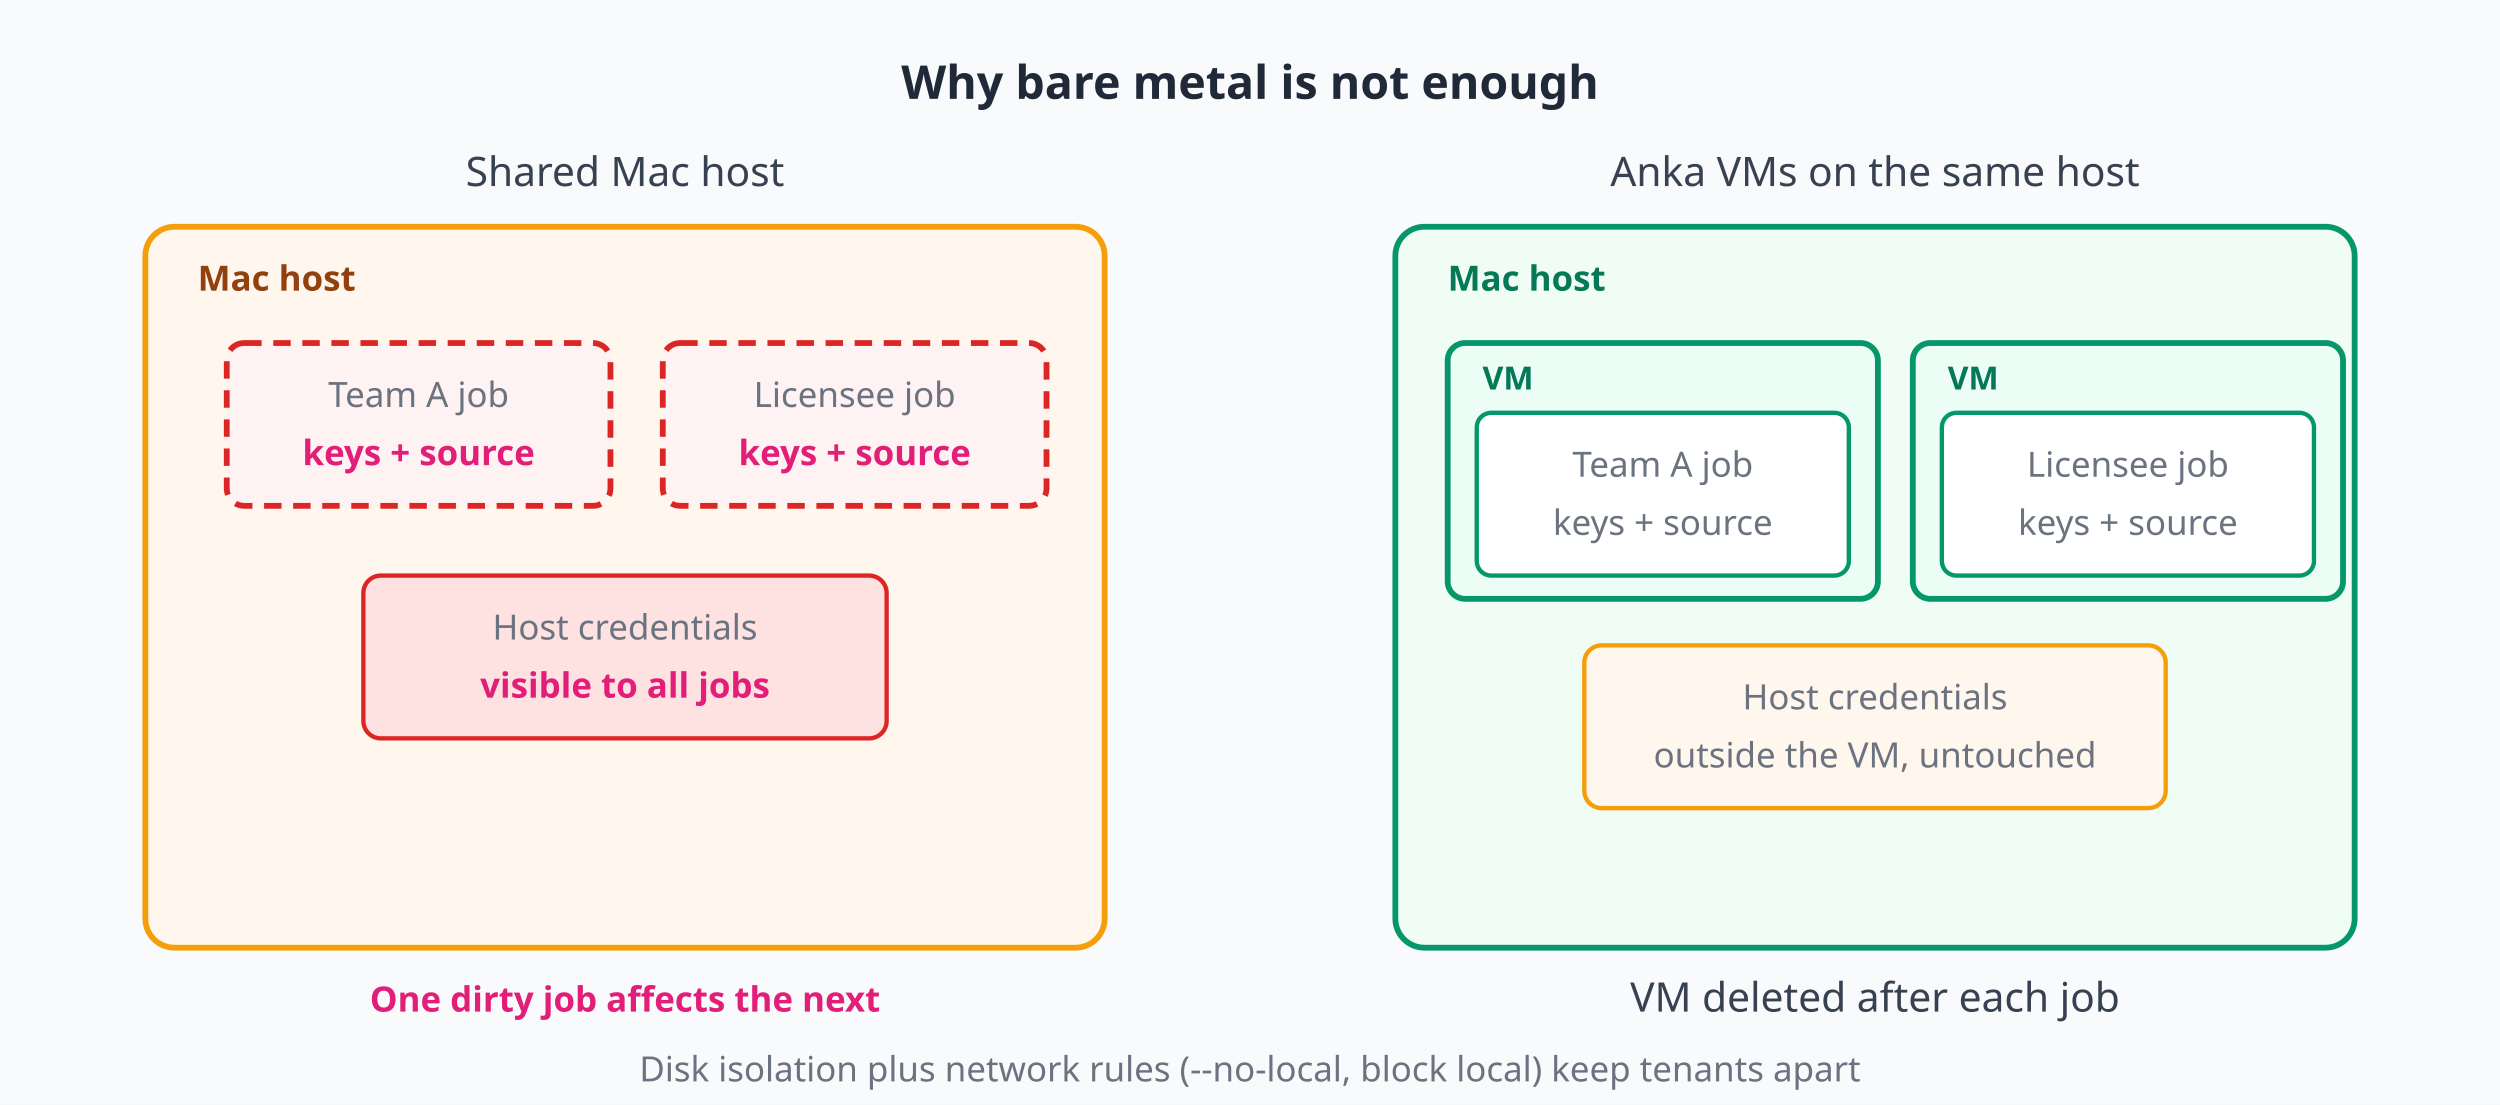
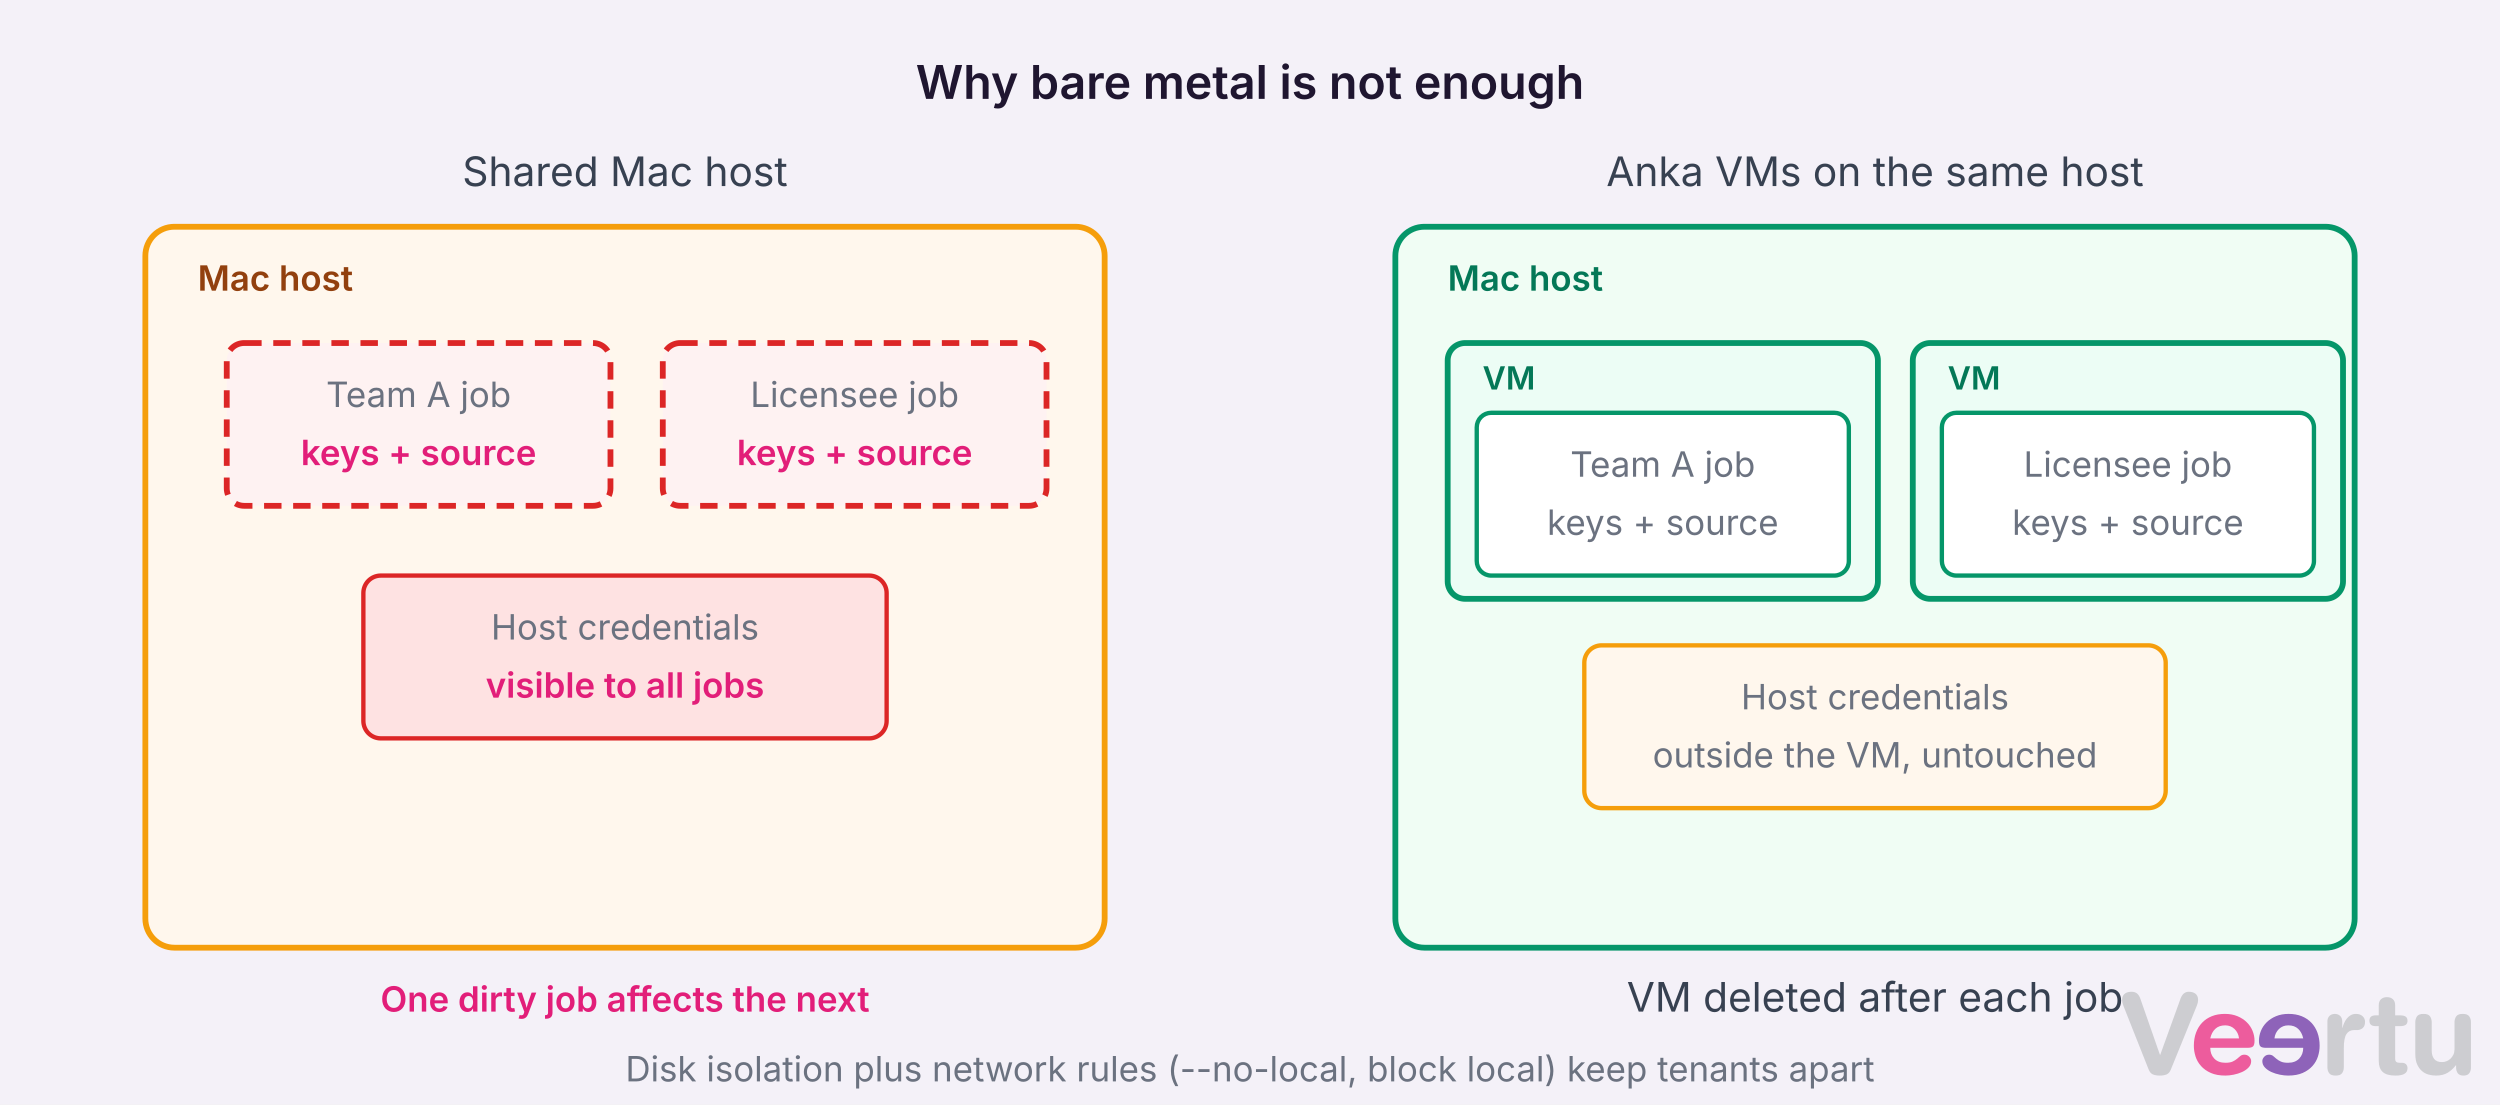
<svg xmlns="http://www.w3.org/2000/svg" viewBox="0 0 860 380" role="img" aria-label="Bare metal host risks versus isolated VMs">
  <defs>
    <style>
-       .title { font: 600 16px system-ui, sans-serif; fill: #1f2937; }
-       .label { font: 14px system-ui, sans-serif; fill: #374151; }
-       .small { font: 12px system-ui, sans-serif; fill: #6b7280; }
-       .warn { font: 600 12px system-ui, sans-serif; fill: #e21e79; }
-       .host-tag { font: 600 12px system-ui, sans-serif; fill: #92400e; }
-       .host-tag-green { font: 600 12px system-ui, sans-serif; fill: #047857; }
-       .vm-tag { font: 600 11px system-ui, sans-serif; fill: #047857; }
+       .title { font: 600 16px 'Museo Sans Rounded', system-ui, -apple-system, 'Segoe UI', sans-serif; fill: #1F1630; }
+       .label { font: 14px 'Museo Sans Rounded', system-ui, -apple-system, 'Segoe UI', sans-serif; fill: #374151; }
+       .small { font: 12px 'Museo Sans Rounded', system-ui, -apple-system, 'Segoe UI', sans-serif; fill: #6b7280; }
+       .warn { font: 600 12px 'Museo Sans Rounded', system-ui, -apple-system, 'Segoe UI', sans-serif; fill: #e21e79; }
+       .host-tag { font: 600 12px 'Museo Sans Rounded', system-ui, -apple-system, 'Segoe UI', sans-serif; fill: #92400e; }
+       .host-tag-green { font: 600 12px 'Museo Sans Rounded', system-ui, -apple-system, 'Segoe UI', sans-serif; fill: #047857; }
+       .vm-tag { font: 600 11px 'Museo Sans Rounded', system-ui, -apple-system, 'Segoe UI', sans-serif; fill: #047857; }
      .host { fill: #fff7ed; stroke: #f59e0b; stroke-width: 2; }
      .host-green { fill: #f0fdf4; stroke: #059669; stroke-width: 2; }
      .vm { fill: #ecfdf5; stroke: #059669; stroke-width: 2; }
      .job-bad { fill: #fef2f2; stroke: #dc2626; stroke-width: 2; stroke-dasharray: 6 4; }
      .job-good { fill: #ffffff; stroke: #059669; stroke-width: 1.5; }
      .host-cred-bad { fill: #fee2e2; stroke: #dc2626; stroke-width: 1.5; }
      .host-cred-good { fill: #fff7ed; stroke: #f59e0b; stroke-width: 1.5; }
    </style>
  </defs>
-   <rect width="860" height="380" fill="#f8fafc" />
+   <rect width="860" height="380" fill="#F4F1F8" />
  <text x="430" y="34" text-anchor="middle" class="title">Why bare metal is not enough</text>
  <text x="215" y="64" text-anchor="middle" class="label">Shared Mac host</text>
  <rect x="50" y="78" width="330" height="248" rx="10" class="host" />
  <text x="68" y="100" class="host-tag">Mac host</text>
  <rect x="78" y="118" width="132" height="56" rx="6" class="job-bad" />
  <text x="144" y="140" text-anchor="middle" class="small">Team A job</text>
  <text x="144" y="160" text-anchor="middle" class="warn">keys + source</text>
  <rect x="228" y="118" width="132" height="56" rx="6" class="job-bad" />
  <text x="294" y="140" text-anchor="middle" class="small">Licensee job</text>
  <text x="294" y="160" text-anchor="middle" class="warn">keys + source</text>
  <rect x="125" y="198" width="180" height="56" rx="6" class="host-cred-bad" />
  <text x="215" y="220" text-anchor="middle" class="small">Host credentials</text>
  <text x="215" y="240" text-anchor="middle" class="warn">visible to all jobs</text>
  <text x="215" y="348" text-anchor="middle" class="warn">One dirty job affects the next</text>
  <text x="645" y="64" text-anchor="middle" class="label">Anka VMs on the same host</text>
  <rect x="480" y="78" width="330" height="248" rx="10" class="host-green" />
  <text x="498" y="100" class="host-tag-green">Mac host</text>
  <rect x="498" y="118" width="148" height="88" rx="6" class="vm" />
  <text x="510" y="134" class="vm-tag">VM</text>
  <rect x="508" y="142" width="128" height="56" rx="5" class="job-good" />
  <text x="572" y="164" text-anchor="middle" class="small">Team A job</text>
  <text x="572" y="184" text-anchor="middle" class="small">keys + source</text>
  <rect x="658" y="118" width="148" height="88" rx="6" class="vm" />
  <text x="670" y="134" class="vm-tag">VM</text>
  <rect x="668" y="142" width="128" height="56" rx="5" class="job-good" />
  <text x="732" y="164" text-anchor="middle" class="small">Licensee job</text>
  <text x="732" y="184" text-anchor="middle" class="small">keys + source</text>
  <rect x="545" y="222" width="200" height="56" rx="6" class="host-cred-good" />
  <text x="645" y="244" text-anchor="middle" class="small">Host credentials</text>
  <text x="645" y="264" text-anchor="middle" class="small">outside the VM, untouched</text>
  <text x="645" y="348" text-anchor="middle" class="label">VM deleted after each job</text>
  <text x="430" y="372" text-anchor="middle" class="small">Disk isolation plus network rules (--no-local, block local) keep tenants apart</text>
+   <g class="veertu-watermark" data-veertu-logo="wordmark" aria-hidden="true" pointer-events="none" opacity="0.7" transform="translate(730 341.1642) scale(0.1532549)">
+     <path fill="#BCBEC0" d="M109.755,173.78c-2.187,5.888-5.34,9.755-9.458,11.602c-4.122,1.85-9.375,2.774-15.764,2.774 c-6.392,0-11.645-0.925-15.764-2.774c-4.122-1.847-7.275-5.714-9.458-11.602L2.522,30.519C0.839,25.979,0,21.943,0,18.412 s0.587-6.471,1.766-8.828C2.94,7.233,4.54,5.341,6.558,3.909c2.018-1.427,4.288-2.435,6.81-3.027C15.89,0.297,18.412,0,20.934,0 c5.549,0,9.963,1.474,13.242,4.414c3.279,2.945,5.84,7.527,7.693,13.746l43.169,123.588h0.504L130.225,18.16 C133.922,6.053,140.395,0,149.646,0c2.522,0,5.044,0.297,7.567,0.883c2.522,0.591,4.792,1.6,6.81,3.027 c2.018,1.432,3.613,3.324,4.792,5.675c1.174,2.357,1.766,5.297,1.766,8.828s-0.843,7.567-2.522,12.107L109.755,173.78z" />
+     <path fill="#EA1D76" d="M197.904,125.858c0,9.755,2.985,17.782,8.954,24.087c5.967,6.305,14.334,9.458,25.096,9.458 c6.894,0,12.317-0.922,16.268-2.774c3.949-1.847,7.228-3.909,9.837-6.179c2.606-2.27,5.084-4.369,7.44-6.305 c2.354-1.931,5.381-2.901,9.08-2.901c4.372,0,7.984,1.558,10.845,4.666c2.858,3.113,4.288,6.35,4.288,9.71 c0,5.549-1.978,10.386-5.927,14.503c-3.951,4.122-8.828,7.485-14.629,10.089c-5.801,2.609-12.067,4.585-18.79,5.927 c-6.726,1.345-12.863,2.018-18.412,2.018c-12.95,0-23.877-1.978-32.789-5.927c-8.914-3.949-16.229-9.119-21.943-15.512 c-5.717-6.387-9.837-13.533-12.359-21.439c-2.522-7.9-3.783-15.89-3.783-23.961c0-10.759,1.597-20.511,4.792-29.258 c3.192-8.741,7.777-16.268,13.746-22.574c5.967-6.305,13.242-11.179,21.817-14.629c8.575-3.444,18.325-5.171,29.258-5.171 c10.593,0,20.009,1.726,28.249,5.171c8.237,3.45,15.217,7.99,20.934,13.62c5.714,5.636,10.047,12.067,12.989,19.295 c2.94,7.233,4.414,14.629,4.414,22.195c0,6.392-1.135,10.638-3.405,12.737c-2.27,2.104-6.518,3.153-12.737,3.153H197.904z M262.472,104.671c-1.009-8.575-4.374-15.593-10.089-21.06c-5.717-5.462-12.698-8.197-20.934-8.197 c-9.248,0-16.647,2.609-22.195,7.819c-5.549,5.215-9.332,12.359-11.35,21.439H262.472z" />
+     <path fill="#62269E" d="M323.334,125.858c-6.219,0-10.467-1.048-12.737-3.153c-2.27-2.099-3.405-6.345-3.405-12.737 c0-7.567,1.474-14.962,4.414-22.195c2.943-7.228,7.275-13.659,12.989-19.295c5.717-5.63,12.698-10.17,20.934-13.62 c8.239-3.444,17.655-5.171,28.249-5.171c10.932,0,20.682,1.726,29.258,5.171c8.575,3.45,15.85,8.323,21.817,14.629 c5.969,6.305,10.554,13.833,13.746,22.574c3.195,8.746,4.792,18.499,4.792,29.258c0,8.071-1.261,16.061-3.783,23.961 c-2.522,7.906-6.642,15.052-12.359,21.439c-5.714,6.392-13.029,11.563-21.943,15.512c-8.912,3.949-19.839,5.927-32.789,5.927 c-5.549,0-11.686-0.673-18.412-2.018c-6.723-1.343-12.989-3.318-18.79-5.927c-5.801-2.604-10.677-5.967-14.629-10.089 c-3.949-4.117-5.927-8.954-5.927-14.503c0-3.36,1.429-6.597,4.288-9.71c2.861-3.108,6.474-4.666,10.845-4.666 c3.699,0,6.726,0.969,9.08,2.901c2.357,1.936,4.834,4.036,7.44,6.305c2.609,2.27,5.888,4.332,9.837,6.179 c3.951,1.852,9.374,2.774,16.268,2.774c10.761,0,19.129-3.153,25.096-9.458c5.969-6.305,8.954-14.332,8.954-24.087H323.334z M406.566,104.671c-2.018-9.08-5.801-16.224-11.35-21.439c-5.549-5.21-12.947-7.819-22.195-7.819 c-8.237,0-15.217,2.735-20.934,8.197c-5.714,5.467-9.08,12.485-10.089,21.06H406.566z" />
+     <path fill="#BCBEC0" d="M460.85,66.838c0-5.549,1.597-9.792,4.792-12.737c3.192-2.94,7.146-4.414,11.854-4.414 c4.705,0,8.66,1.474,11.854,4.414c3.192,2.945,4.792,7.188,4.792,12.737v14.124h0.504c1.009-3.865,2.354-7.648,4.036-11.35 c1.679-3.697,3.741-7.017,6.179-9.963c2.435-2.94,5.297-5.336,8.575-7.188c3.279-1.847,7.188-2.774,11.728-2.774 c5.885,0,10.719,1.684,14.503,5.044c3.783,3.366,5.675,7.653,5.675,12.863c0,3.366-0.504,6.224-1.513,8.575 c-1.009,2.357-2.396,4.248-4.162,5.675c-1.766,1.432-3.744,2.483-5.927,3.153c-2.186,0.675-4.374,1.009-6.558,1.009h-6.558 c-7.401,0-13.076,2.987-17.025,8.954c-3.951,5.972-5.927,16.607-5.927,31.906v42.877c0,4.879-1.261,9.167-3.783,12.863 c-2.522,3.697-7.401,5.549-14.629,5.549c-7.23,0-12.107-1.852-14.629-5.549c-2.522-3.697-3.783-7.984-3.783-12.863V66.838z" />
+     <path fill="#BCBEC0" d="M576.093,77.179h-6.305c-5.213,0-8.954-1.009-11.224-3.027 c-2.27-2.018-3.405-5.044-3.405-9.08c0-4.036,1.135-7.062,3.405-9.08c2.27-2.018,6.011-3.027,11.224-3.027h6.305V30.519 c0-6.053,1.679-10.633,5.044-13.746c3.363-3.108,7.819-4.666,13.368-4.666c5.549,0,10.002,1.558,13.368,4.666 c3.363,3.113,5.044,7.693,5.044,13.746v22.448h11.098c5.381,0,9.498,0.927,12.359,2.774c2.859,1.852,4.288,4.963,4.288,9.332 c0,4.374-1.429,7.485-4.288,9.332c-2.861,1.852-6.978,2.774-12.359,2.774h-11.098v73.648c0,5.72,3.192,8.575,9.584,8.575h5.297 c4.036,0,7.188,1.096,9.458,3.279c2.27,2.189,3.405,5.215,3.405,9.08c0,10.932-8.914,16.394-26.735,16.394 c-13.454,0-23.12-2.735-29.005-8.197c-5.888-5.462-8.828-13.659-8.828-24.591V77.179z" />
+     <path fill="#BCBEC0" d="M783.009,169.744c0,5.549-1.303,10.007-3.909,13.368c-2.609,3.363-6.852,5.044-12.737,5.044 c-5.888,0-10.131-1.681-12.737-5.044c-2.609-3.36-3.909-7.819-3.909-13.368v-4.792h-0.504c-5.213,6.897-11.31,12.485-18.286,16.773 c-6.978,4.288-15.764,6.432-26.357,6.432c-5.549,0-11.098-0.757-16.647-2.27s-10.509-4.162-14.881-7.945 c-4.374-3.783-7.945-8.741-10.719-14.881c-2.774-6.135-4.162-13.911-4.162-23.33v-71.63c0-4.874,1.261-9.161,3.783-12.863 c2.522-3.697,7.398-5.549,14.629-5.549c7.228,0,12.107,1.852,14.629,5.549c2.522,3.702,3.783,7.99,3.783,12.863v64.316 c0,7.567,1.85,13.707,5.549,18.412c3.697,4.711,9.584,7.062,17.655,7.062c3.192,0,6.471-0.631,9.837-1.892 c3.363-1.261,6.39-3.153,9.08-5.675c2.688-2.522,4.876-5.588,6.558-9.206c1.679-3.613,2.522-7.693,2.522-12.233V68.099 c0-4.874,1.261-9.161,3.783-12.863c2.522-3.697,7.398-5.549,14.629-5.549c7.228,0,12.107,1.852,14.629,5.549 c2.522,3.702,3.783,7.99,3.783,12.863V169.744z" />
+   </g>
</svg>
